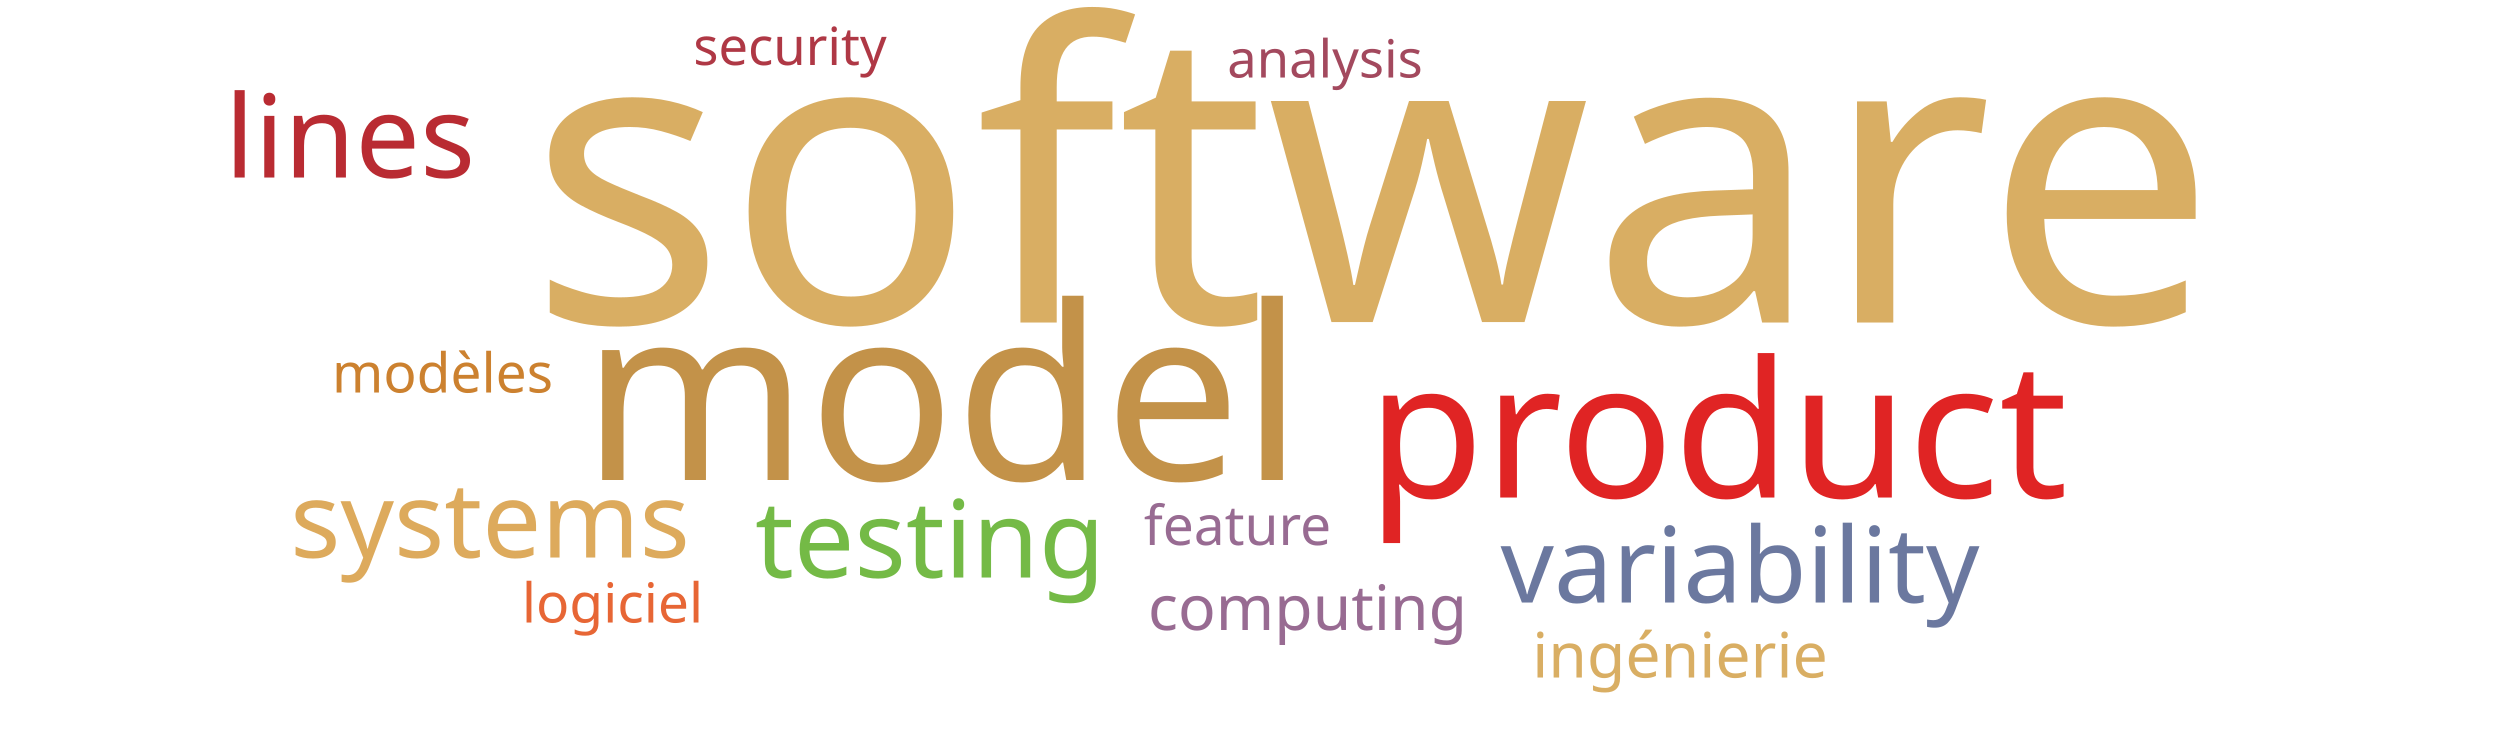
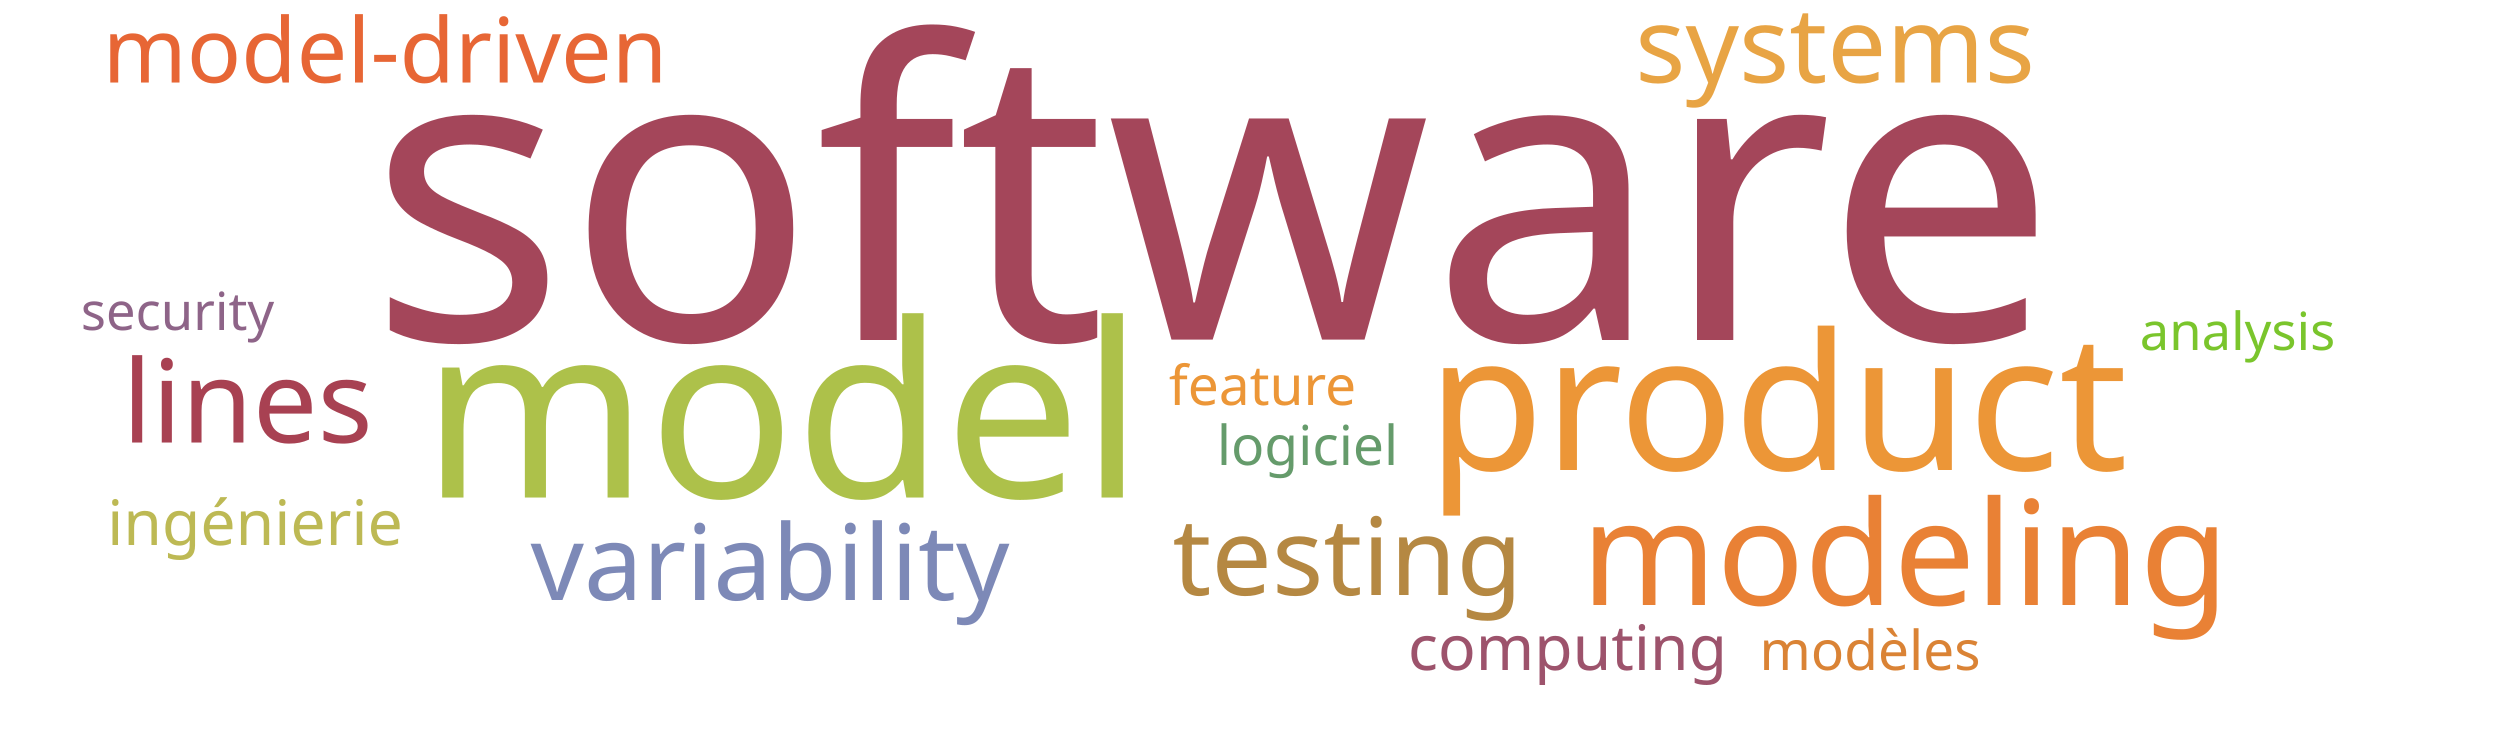
<svg xmlns="http://www.w3.org/2000/svg" width="1000" height="300">
  <g transform="translate(500, 150)">
-     <text text-anchor="middle" style="font-family: Impact; font-size: 165px; fill: #d9ae63" transform="translate(49,-21)rotate(0)">software</text>
-     <text text-anchor="middle" style="font-family: Impact; font-size: 97px; fill: #c39249" transform="translate(-123,42)rotate(0)">model</text>
-     <text text-anchor="middle" style="font-family: Impact; font-size: 76px; fill: #e02424" transform="translate(187,49)rotate(0)">product</text>
-     <text text-anchor="middle" style="font-family: Impact; font-size: 46px; fill: #b92b32" transform="translate(-360,-79)rotate(0)">lines</text>
-     <text text-anchor="middle" style="font-family: Impact; font-size: 43px; fill: #74ba46" transform="translate(-128,81)rotate(0)">testing</text>
-     <text text-anchor="middle" style="font-family: Impact; font-size: 42px; fill: #6b789f" transform="translate(196,91)rotate(0)">variability</text>
-     <text text-anchor="middle" style="font-family: Impact; font-size: 42px; fill: #ddaa5c" transform="translate(-304,73)rotate(0)">systems</text>
-     <text text-anchor="middle" style="font-family: Impact; font-size: 25px; fill: #986b92" transform="translate(23,102)rotate(0)">computing</text>
-     <text text-anchor="middle" style="font-family: Impact; font-size: 25px; fill: #d9ae63" transform="translate(172,121)rotate(0)">ingénierie</text>
-     <text text-anchor="middle" style="font-family: Impact; font-size: 22px; fill: #986b92" transform="translate(-5,68)rotate(0)">feature</text>
-     <text text-anchor="middle" style="font-family: Impact; font-size: 22px; fill: #cc812f" transform="translate(-323,7)rotate(0)">modèles</text>
-     <text text-anchor="middle" style="font-family: Impact; font-size: 22px; fill: #e76635" transform="translate(-255,99)rotate(0)">logiciel</text>
-     <text text-anchor="middle" style="font-family: Impact; font-size: 21px; fill: #a3495e" transform="translate(30,-119)rotate(0)">analysis</text>
-     <text text-anchor="middle" style="font-family: Impact; font-size: 21px; fill: #af3845" transform="translate(-184,-124)rotate(0)">security</text>
+     <text text-anchor="middle" style="font-family: Impact; font-size: 165px; fill: #a4465a" transform="translate(-15,-14)rotate(0)">software</text>
+     <text text-anchor="middle" style="font-family: Impact; font-size: 97px; fill: #adc14a" transform="translate(-187,49)rotate(0)">model</text>
+     <text text-anchor="middle" style="font-family: Impact; font-size: 76px; fill: #ec9637" transform="translate(211,38)rotate(0)">product</text>
+     <text text-anchor="middle" style="font-family: Impact; font-size: 58px; fill: #e98135" transform="translate(262,92)rotate(0)">modeling</text>
+     <text text-anchor="middle" style="font-family: Impact; font-size: 46px; fill: #a84152" transform="translate(-401,27)rotate(0)">lines</text>
+     <text text-anchor="middle" style="font-family: Impact; font-size: 43px; fill: #b58842" transform="translate(39,88)rotate(0)">testing</text>
+     <text text-anchor="middle" style="font-family: Impact; font-size: 42px; fill: #7d89b7" transform="translate(-192,90)rotate(0)">variability</text>
+     <text text-anchor="middle" style="font-family: Impact; font-size: 42px; fill: #e8a444" transform="translate(234,-117)rotate(0)">systems</text>
+     <text text-anchor="middle" style="font-family: Impact; font-size: 36px; fill: #e76635" transform="translate(-346,-117)rotate(0)">model-driven</text>
+     <text text-anchor="middle" style="font-family: Impact; font-size: 25px; fill: #9d536c" transform="translate(127,118)rotate(0)">computing</text>
+     <text text-anchor="middle" style="font-family: Impact; font-size: 25px; fill: #bdb954" transform="translate(-398,68)rotate(0)">ingénierie</text>
+     <text text-anchor="middle" style="font-family: Impact; font-size: 22px; fill: #ec9637" transform="translate(5,12)rotate(0)">feature</text>
+     <text text-anchor="middle" style="font-family: Impact; font-size: 22px; fill: #da8335" transform="translate(248,118)rotate(0)">modèles</text>
+     <text text-anchor="middle" style="font-family: Impact; font-size: 22px; fill: #659b6b" transform="translate(23,36)rotate(0)">logiciel</text>
+     <text text-anchor="middle" style="font-family: Impact; font-size: 21px; fill: #7ac52c" transform="translate(395,-10)rotate(0)">analysis</text>
+     <text text-anchor="middle" style="font-family: Impact; font-size: 21px; fill: #8e6488" transform="translate(-429,-18)rotate(0)">security</text>
  </g>
</svg>
